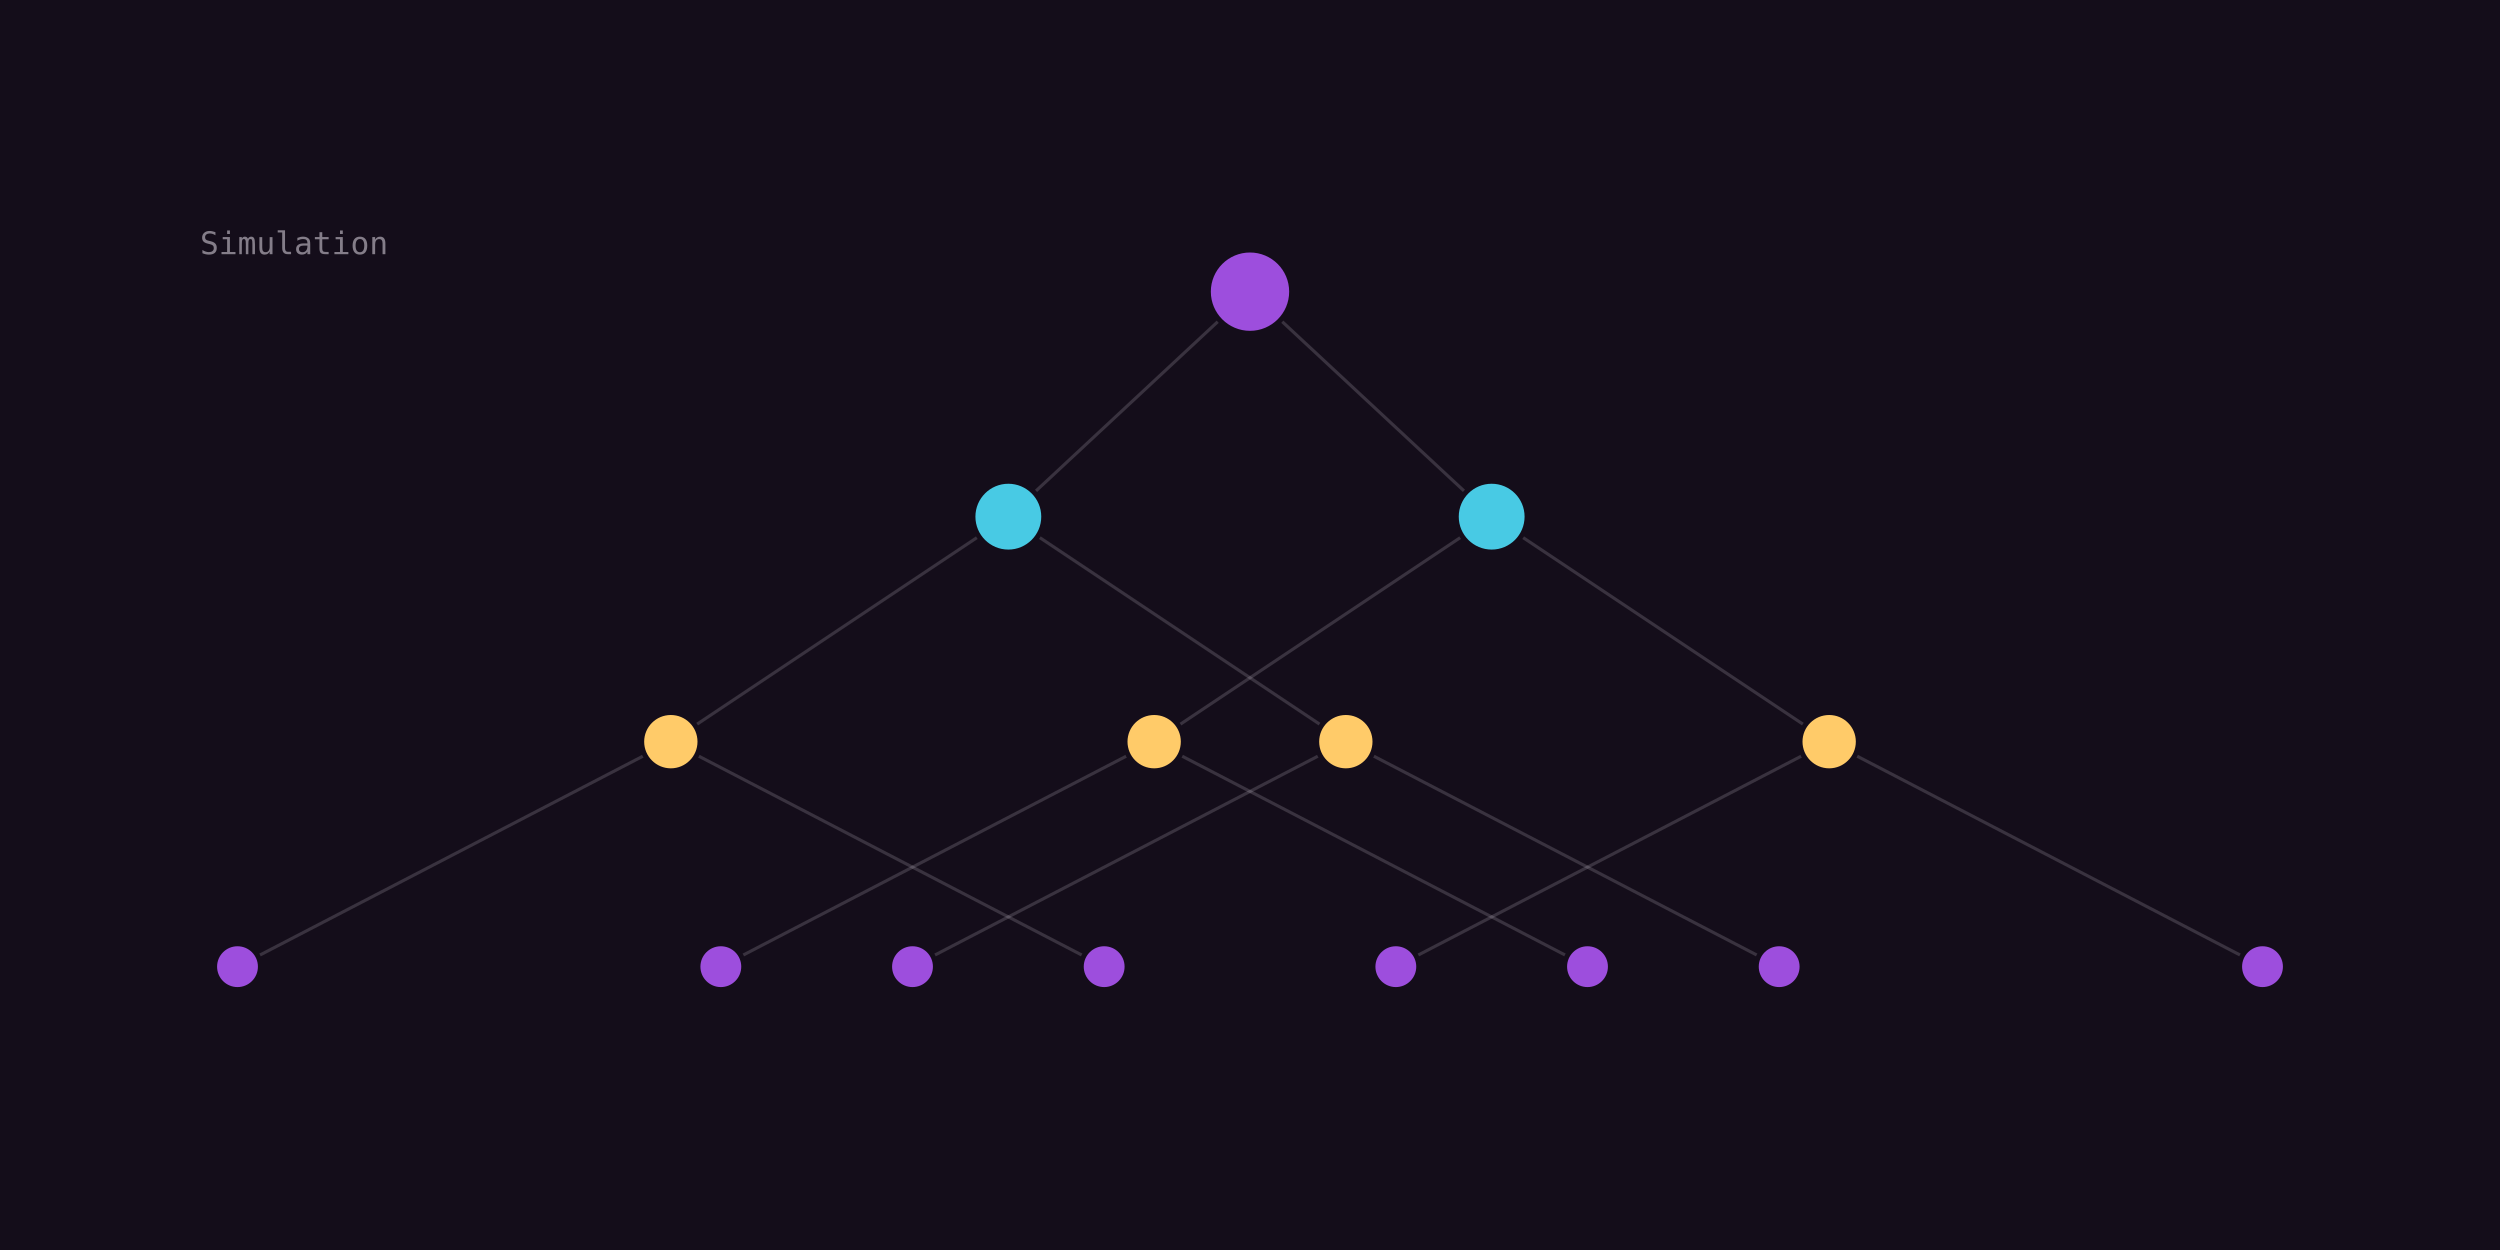
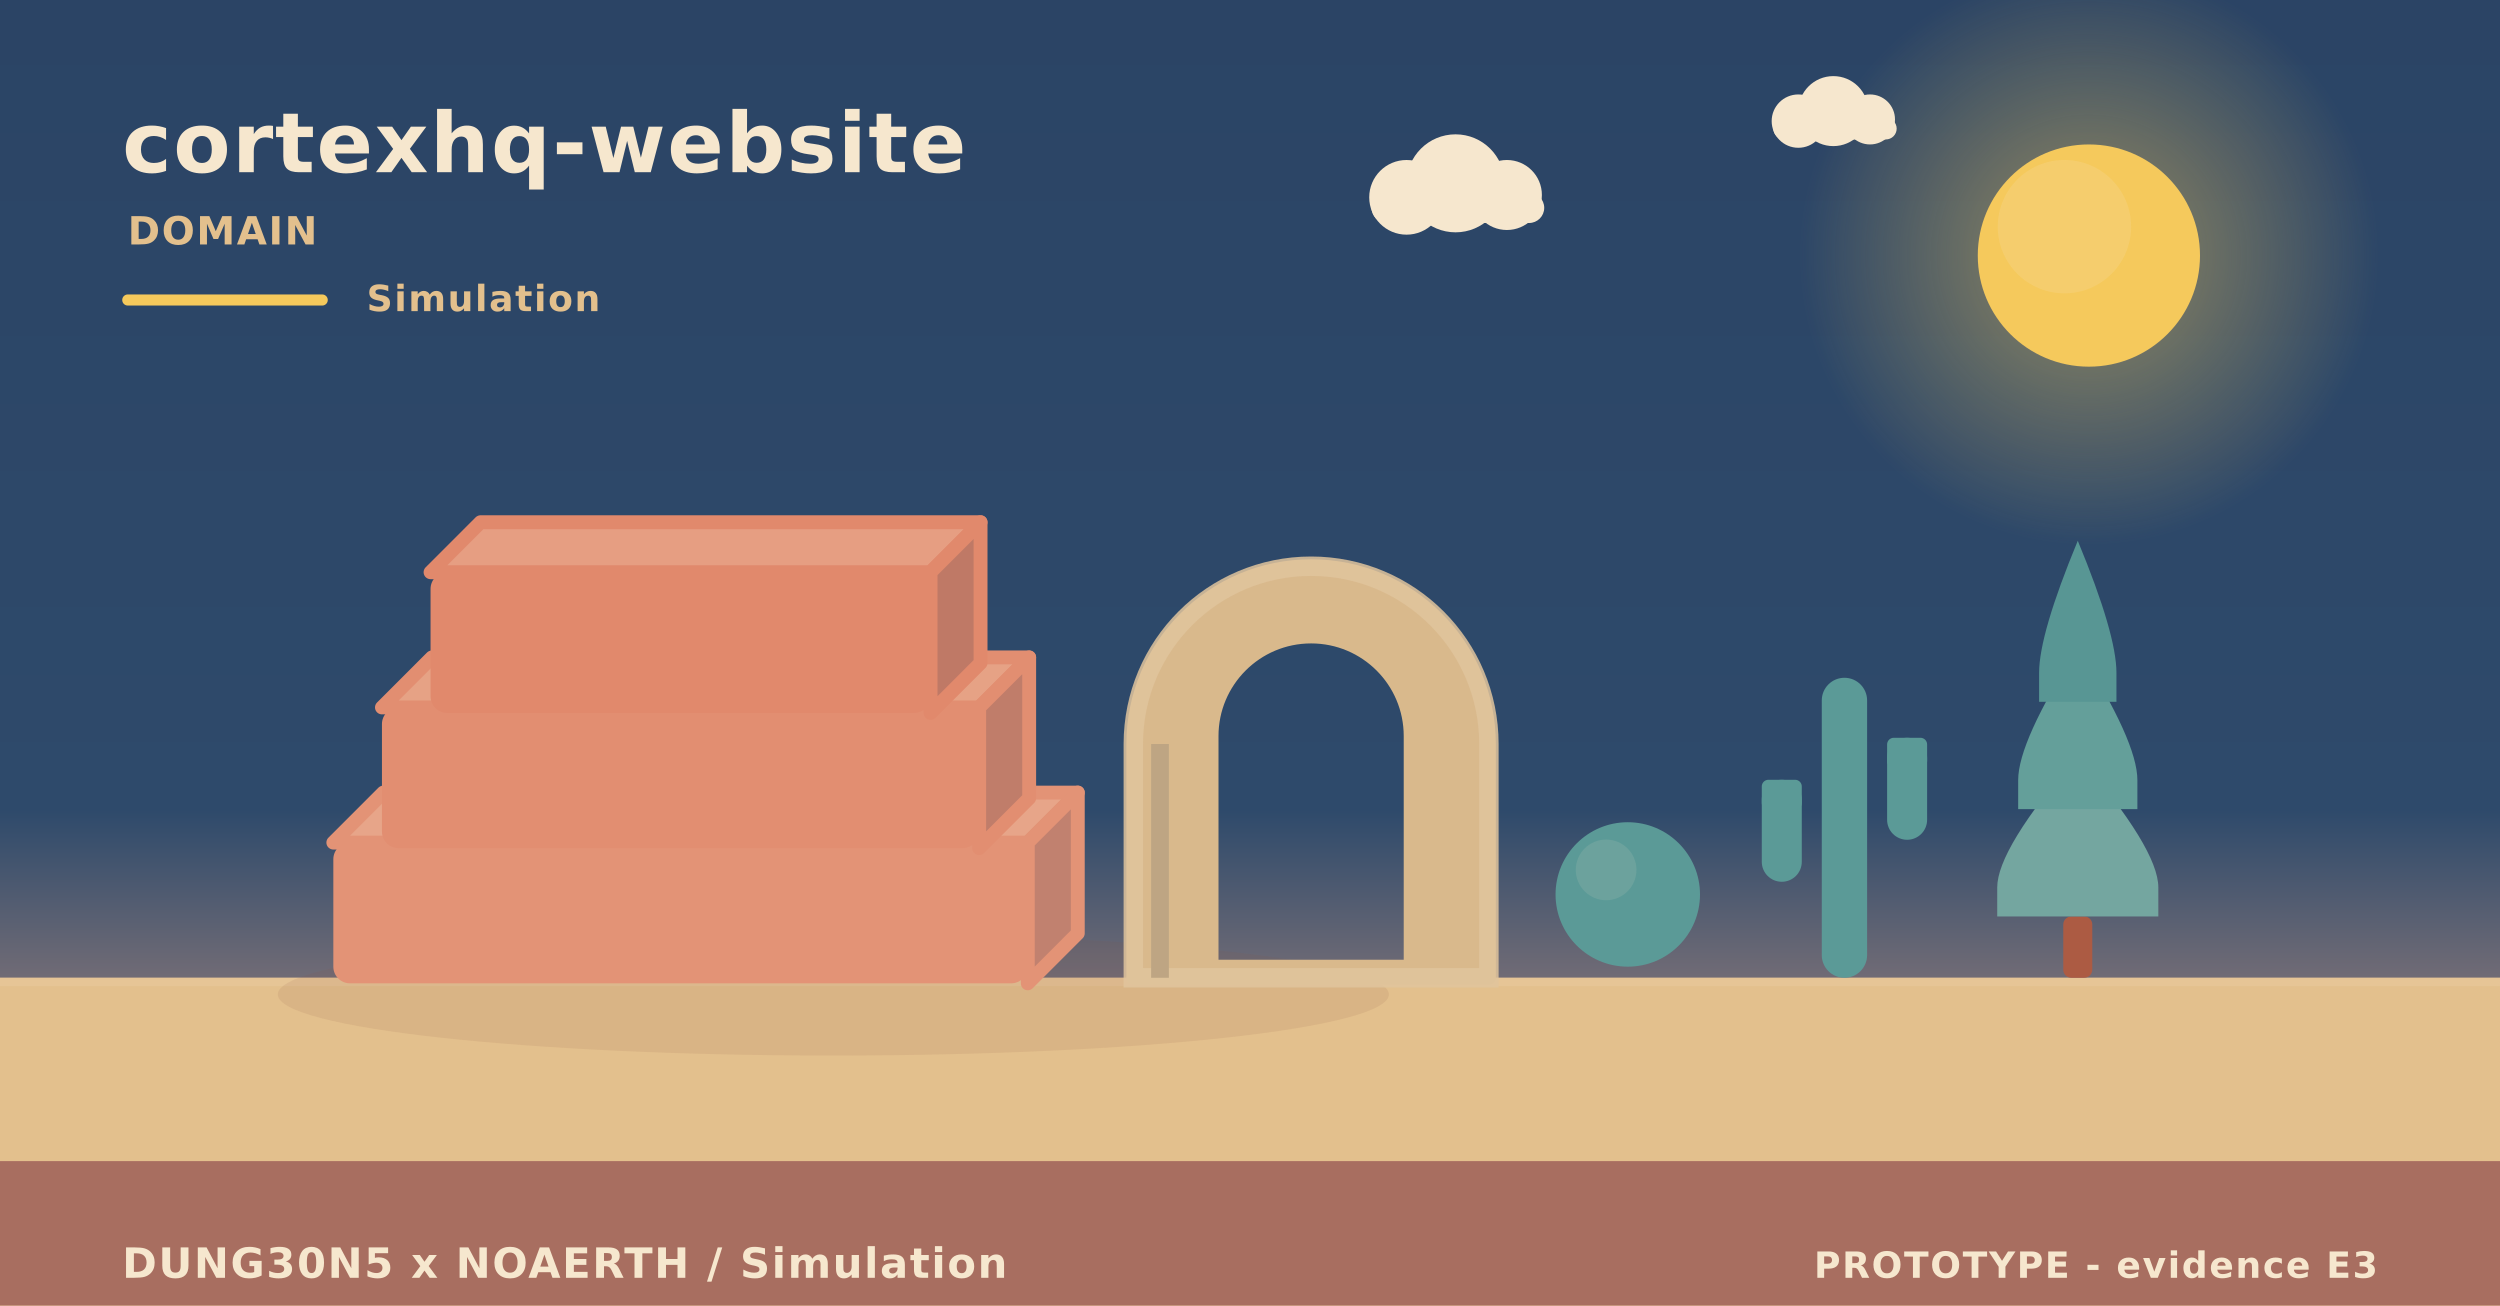
- <svg xmlns="http://www.w3.org/2000/svg" viewBox="0 0 1200 600" width="1200" height="600" role="img" aria-label="cortexhq-website domain model">
-   <rect width="1200" height="600" fill="#140d1a" />
-   <defs>
-     <linearGradient id="gd" x1="0" y1="0" x2="1" y2="1">
-       <stop offset="0%" stop-color="#9d4edd" />
-       <stop offset="100%" stop-color="#48cae4" />
-     </linearGradient>
-   </defs>
-   <line x1="600.00" y1="140.00" x2="716.00" y2="248.00" stroke="rgba(244,238,248,0.300)" stroke-width="1.50" opacity="0.55" />
-   <line x1="600.00" y1="140.00" x2="484.00" y2="248.00" stroke="rgba(244,238,248,0.300)" stroke-width="1.50" opacity="0.55" />
-   <line x1="716.00" y1="248.00" x2="878.00" y2="356.00" stroke="rgba(244,238,248,0.300)" stroke-width="1.50" opacity="0.55" />
-   <line x1="716.00" y1="248.00" x2="554.00" y2="356.00" stroke="rgba(244,238,248,0.300)" stroke-width="1.50" opacity="0.55" />
-   <line x1="484.00" y1="248.00" x2="646.00" y2="356.00" stroke="rgba(244,238,248,0.300)" stroke-width="1.50" opacity="0.55" />
-   <line x1="484.00" y1="248.00" x2="322.00" y2="356.00" stroke="rgba(244,238,248,0.300)" stroke-width="1.50" opacity="0.55" />
-   <line x1="878.00" y1="356.00" x2="1086.00" y2="464.00" stroke="rgba(244,238,248,0.300)" stroke-width="1.50" opacity="0.55" />
-   <line x1="878.00" y1="356.00" x2="670.00" y2="464.00" stroke="rgba(244,238,248,0.300)" stroke-width="1.50" opacity="0.55" />
-   <line x1="554.00" y1="356.00" x2="762.00" y2="464.00" stroke="rgba(244,238,248,0.300)" stroke-width="1.50" opacity="0.55" />
-   <line x1="554.00" y1="356.00" x2="346.00" y2="464.00" stroke="rgba(244,238,248,0.300)" stroke-width="1.50" opacity="0.55" />
-   <line x1="646.00" y1="356.00" x2="854.00" y2="464.00" stroke="rgba(244,238,248,0.300)" stroke-width="1.50" opacity="0.55" />
-   <line x1="646.00" y1="356.00" x2="438.00" y2="464.00" stroke="rgba(244,238,248,0.300)" stroke-width="1.50" opacity="0.55" />
-   <line x1="322.00" y1="356.00" x2="530.00" y2="464.00" stroke="rgba(244,238,248,0.300)" stroke-width="1.50" opacity="0.55" />
-   <line x1="322.00" y1="356.00" x2="114.00" y2="464.00" stroke="rgba(244,238,248,0.300)" stroke-width="1.50" opacity="0.55" />
-   <circle cx="600.00" cy="140.00" r="20.00" fill="#9d4edd" opacity="1.00" stroke="#140d1a" stroke-width="2.40" />
-   <circle cx="716.00" cy="248.00" r="17.00" fill="#48cae4" opacity="1.00" stroke="#140d1a" stroke-width="2.40" />
-   <circle cx="484.00" cy="248.00" r="17.00" fill="#48cae4" opacity="1.00" stroke="#140d1a" stroke-width="2.40" />
-   <circle cx="878.00" cy="356.00" r="14.00" fill="#ffcb69" opacity="1.00" stroke="#140d1a" stroke-width="2.40" />
-   <circle cx="554.00" cy="356.00" r="14.00" fill="#ffcb69" opacity="1.00" stroke="#140d1a" stroke-width="2.40" />
-   <circle cx="646.00" cy="356.00" r="14.00" fill="#ffcb69" opacity="1.00" stroke="#140d1a" stroke-width="2.40" />
-   <circle cx="322.00" cy="356.00" r="14.00" fill="#ffcb69" opacity="1.00" stroke="#140d1a" stroke-width="2.40" />
-   <circle cx="1086.00" cy="464.00" r="11.00" fill="#9d4edd" opacity="1.00" stroke="#140d1a" stroke-width="2.40" />
-   <circle cx="670.00" cy="464.00" r="11.00" fill="#9d4edd" opacity="1.00" stroke="#140d1a" stroke-width="2.40" />
-   <circle cx="762.00" cy="464.00" r="11.00" fill="#9d4edd" opacity="1.00" stroke="#140d1a" stroke-width="2.40" />
-   <circle cx="346.00" cy="464.00" r="11.00" fill="#9d4edd" opacity="1.00" stroke="#140d1a" stroke-width="2.40" />
-   <circle cx="854.00" cy="464.00" r="11.00" fill="#9d4edd" opacity="1.00" stroke="#140d1a" stroke-width="2.40" />
-   <circle cx="438.00" cy="464.00" r="11.00" fill="#9d4edd" opacity="1.00" stroke="#140d1a" stroke-width="2.40" />
-   <circle cx="530.00" cy="464.00" r="11.00" fill="#9d4edd" opacity="1.00" stroke="#140d1a" stroke-width="2.40" />
-   <circle cx="114.00" cy="464.00" r="11.00" fill="#9d4edd" opacity="1.00" stroke="#140d1a" stroke-width="2.40" />
-   <text x="96" y="122" font-family="ui-monospace,Menlo,monospace" font-size="15" fill="rgba(244,238,248,0.500)">Simulation</text>
+ <svg xmlns="http://www.w3.org/2000/svg" width="900" height="470" viewBox="0 0 900 470" role="img" aria-label="cortexhq-website - the problem it addresses">
+   <linearGradient id="skym" x1="0" y1="0" x2="0" y2="1">
+     <stop offset="0" stop-color="#2b4465" />
+     <stop offset="0.62" stop-color="#2e4a6b" />
+     <stop offset="1" stop-color="#f3ad8a" />
+   </linearGradient>
+   <rect width="900" height="470" fill="url(#skym)" />
+   <radialGradient id="sunm">
+     <stop offset="0.35" stop-color="#f5c95c" stop-opacity="0.34" />
+     <stop offset="1" stop-color="#f5c95c" stop-opacity="0" />
+   </radialGradient>
+   <circle cx="752" cy="92" r="104" fill="url(#sunm)" />
+   <circle cx="752" cy="92" r="40" fill="#f5c95c" />
+   <circle cx="743.2" cy="81.6" r="24" fill="#f5d27e" opacity="0.5" />
+   <g>
+     <circle cx="524" cy="66" r="17.64" fill="#f6e7ce" />
+     <circle cx="506.36" cy="71.04" r="13.44" fill="#f6e7ce" />
+     <circle cx="542.48" cy="70.2" r="12.6" fill="#f6e7ce" />
+     <rect x="493.76" y="69.36" width="62.16" height="10.92" rx="5.46" fill="#f6e7ce" />
+   </g>
+   <g>
+     <circle cx="660" cy="40" r="12.6" fill="#f6e7ce" />
+     <circle cx="647.4" cy="43.6" r="9.6" fill="#f6e7ce" />
+     <circle cx="673.2" cy="43" r="9" fill="#f6e7ce" />
+     <rect x="638.4" y="42.4" width="44.4" height="7.8" rx="3.9" fill="#f6e7ce" />
+   </g>
+   <rect x="0" y="352" width="900" height="118" fill="#e3c08d" />
+   <rect x="0" y="352" width="900" height="3" fill="#e6c596" />
+   <text x="44" y="62" font-family="Verdana,DejaVu Sans,sans-serif" font-size="30" font-weight="700" letter-spacing="0.6" fill="#f6e7ce" text-anchor="start">cortexhq-website</text>
+   <text x="46" y="88" font-family="Verdana,DejaVu Sans,sans-serif" font-size="14" font-weight="700" letter-spacing="0.6" fill="#e3c08d" text-anchor="start">DOMAIN</text>
+   <rect x="44" y="106" width="74" height="4" rx="2" fill="#f5c95c" />
+   <text x="132" y="112" font-family="Verdana,DejaVu Sans,sans-serif" font-size="13" font-weight="700" letter-spacing="0.6" fill="#e3c08d" text-anchor="start">Simulation</text>
+   <ellipse cx="300" cy="358" rx="200" ry="22" fill="rgba(138,90,68,0.11)" />
+   <path d="M120,303.33 L370,303.33 L388,285.33 L138,285.33 Z" fill="#e7a589" stroke="#e39376" stroke-width="5" stroke-linejoin="round" />
+   <path d="M370,303.33 L388,285.33 L388,336 L370,354 Z" fill="#c1816f" stroke="#e39376" stroke-width="5" stroke-linejoin="round" />
+   <rect x="120" y="303.33" width="250" height="50.67" rx="6" fill="#e39376" />
+   <path d="M137.5,254.67 L352.5,254.67 L370.5,236.67 L155.5,236.67 Z" fill="#e6a285" stroke="#e28e71" stroke-width="5" stroke-linejoin="round" />
+   <path d="M352.5,254.67 L370.5,236.67 L370.5,287.33 L352.5,305.33 Z" fill="#c07d6a" stroke="#e28e71" stroke-width="5" stroke-linejoin="round" />
+   <rect x="137.5" y="254.67" width="215" height="50.67" rx="6" fill="#e28e71" />
+   <path d="M155,206 L335,206 L353,188 L173,188 Z" fill="#e69e82" stroke="#e1896c" stroke-width="5" stroke-linejoin="round" />
+   <path d="M335,206 L353,188 L353,238.67 L335,256.67 Z" fill="#bf7966" stroke="#e1896c" stroke-width="5" stroke-linejoin="round" />
+   <rect x="155" y="206" width="180" height="50.67" rx="6" fill="#e1896c" />
+   <path d="M408,352 L408,267.84 A64,64 0 0 1 536,267.84 L536,352 Z M436.16,348 L436.16,264.97 A35.84,35.84 0 0 1 507.84,264.97 L507.84,348 Z" fill="#d9b98c" fill-rule="evenodd" stroke="#d9b98c" stroke-width="5" stroke-linejoin="round" />
+   <path d="M408,352 L408,267.84 A64,64 0 0 1 536,267.84 L536,352 Z" fill="none" stroke="#e0c49c" stroke-width="7" stroke-linecap="round" opacity="0.85" />
+   <rect x="414.4" y="267.84" width="6.4" height="84.16" fill="#bea583" />
+   <circle cx="586" cy="322" r="26" fill="#5b9a97" />
+   <circle cx="578.2" cy="313.16" r="10.92" fill="#7aa9a2" opacity="0.55" />
+   <rect x="655.84" y="244" width="16.32" height="108" rx="8.16" fill="#5b9a97" />
+   <rect x="634.24" y="280.72" width="14.4" height="36.72" rx="7.2" fill="#5b9a97" />
+   <rect x="634.24" y="280.72" width="14.4" height="10.8" rx="2.4" fill="#5b9a97" />
+   <rect x="679.36" y="265.6" width="14.4" height="36.72" rx="7.2" fill="#5b9a97" />
+   <rect x="679.36" y="265.6" width="14.4" height="10.8" rx="2.4" fill="#5b9a97" />
+   <rect x="742.78" y="329.92" width="10.44" height="22.08" rx="2.9" fill="#ac5b43" />
+   <path d="M748,271.96 Q719,305.58 719,319.49 Q719,329.92 719,329.92 L777,329.92 Q777,329.92 777,319.49 Q777,305.58 748,271.96 Z" fill="#74a6a0" />
+   <path d="M748,233.32 Q726.54,266.94 726.54,280.85 Q726.54,291.28 726.54,291.28 L769.46,291.28 Q769.46,291.28 769.46,280.85 Q769.46,266.94 748,233.32 Z" fill="#649f9a" />
+   <path d="M748,194.68 Q734.08,228.3 734.08,242.21 Q734.08,252.64 734.08,252.64 L761.92,252.64 Q761.92,252.64 761.92,242.21 Q761.92,228.3 748,194.68 Z" fill="#589694" />
+   <rect x="0" y="418" width="900" height="52" rx="0" fill="#a5695e" opacity="0.94" />
+   <text x="44" y="460" font-family="Verdana,DejaVu Sans,sans-serif" font-size="15" font-weight="700" letter-spacing="0.6" fill="#f6e7ce" text-anchor="start">DUNG30N5 x NOAERTH  /  Simulation</text>
+   <text x="856" y="460" font-family="Verdana,DejaVu Sans,sans-serif" font-size="13" font-weight="700" letter-spacing="0.6" fill="#f6e7ce" text-anchor="end">PROTOTYPE  -  evidence E3</text>
</svg>
